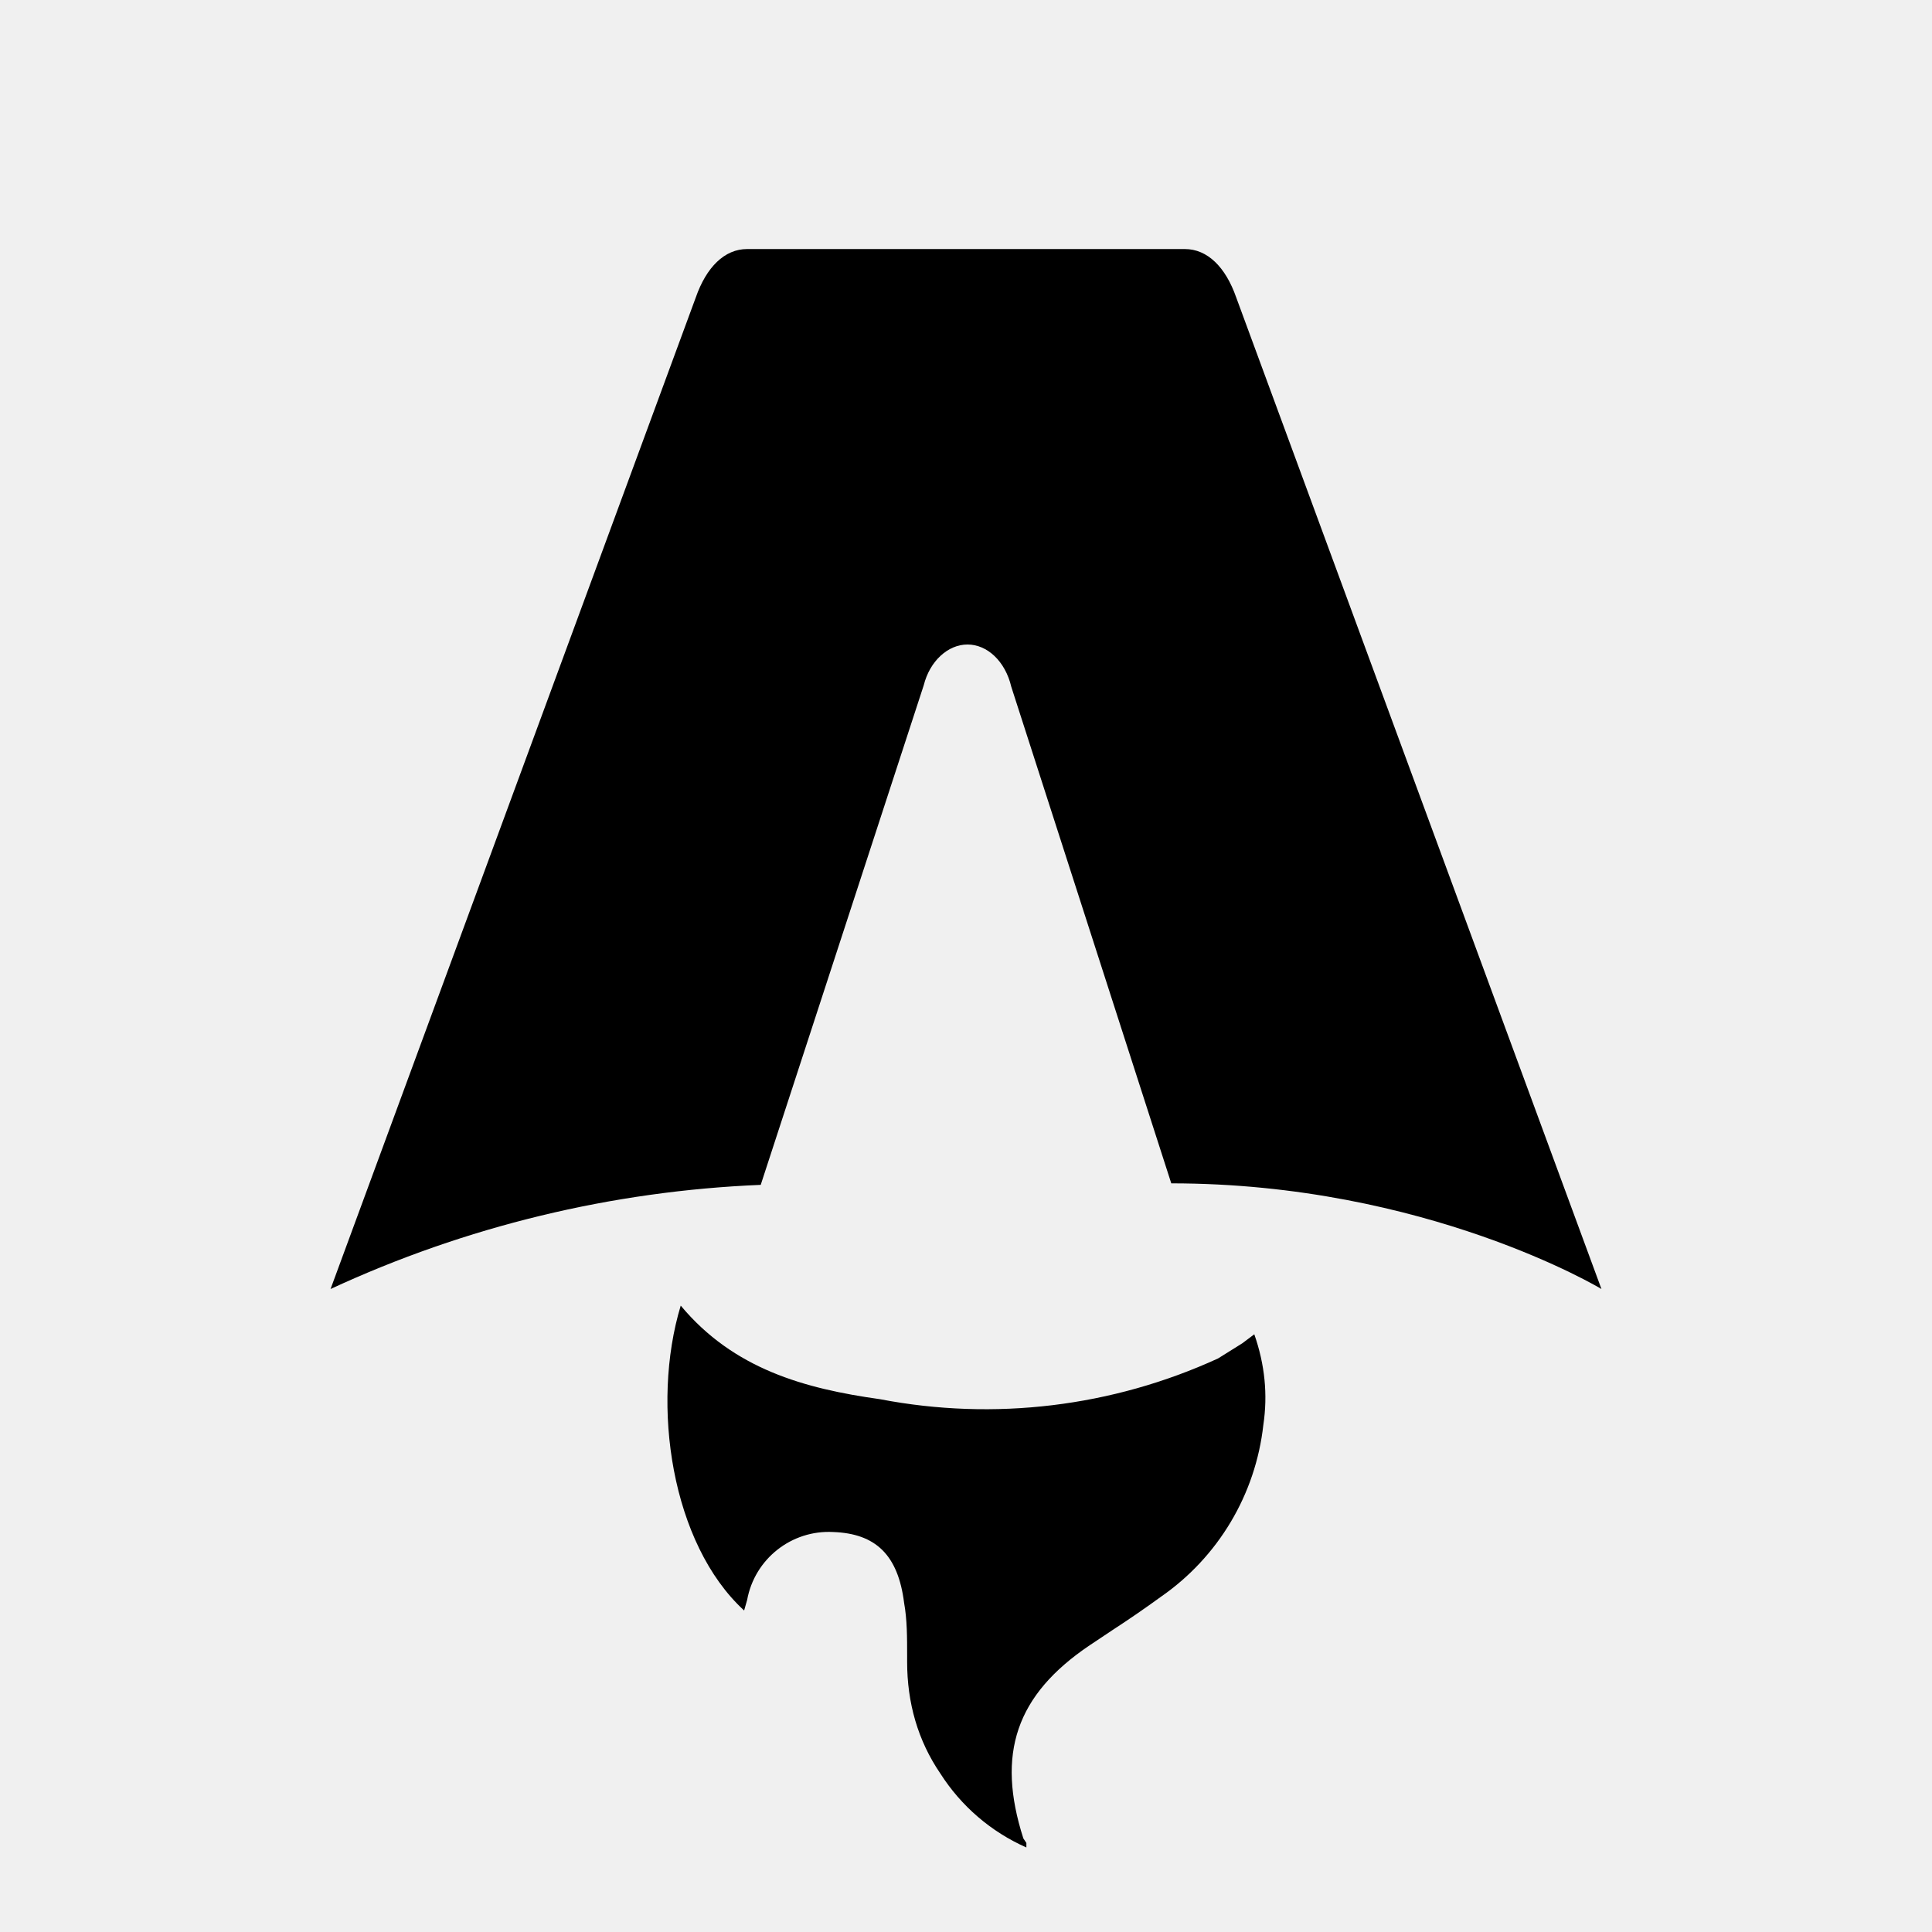
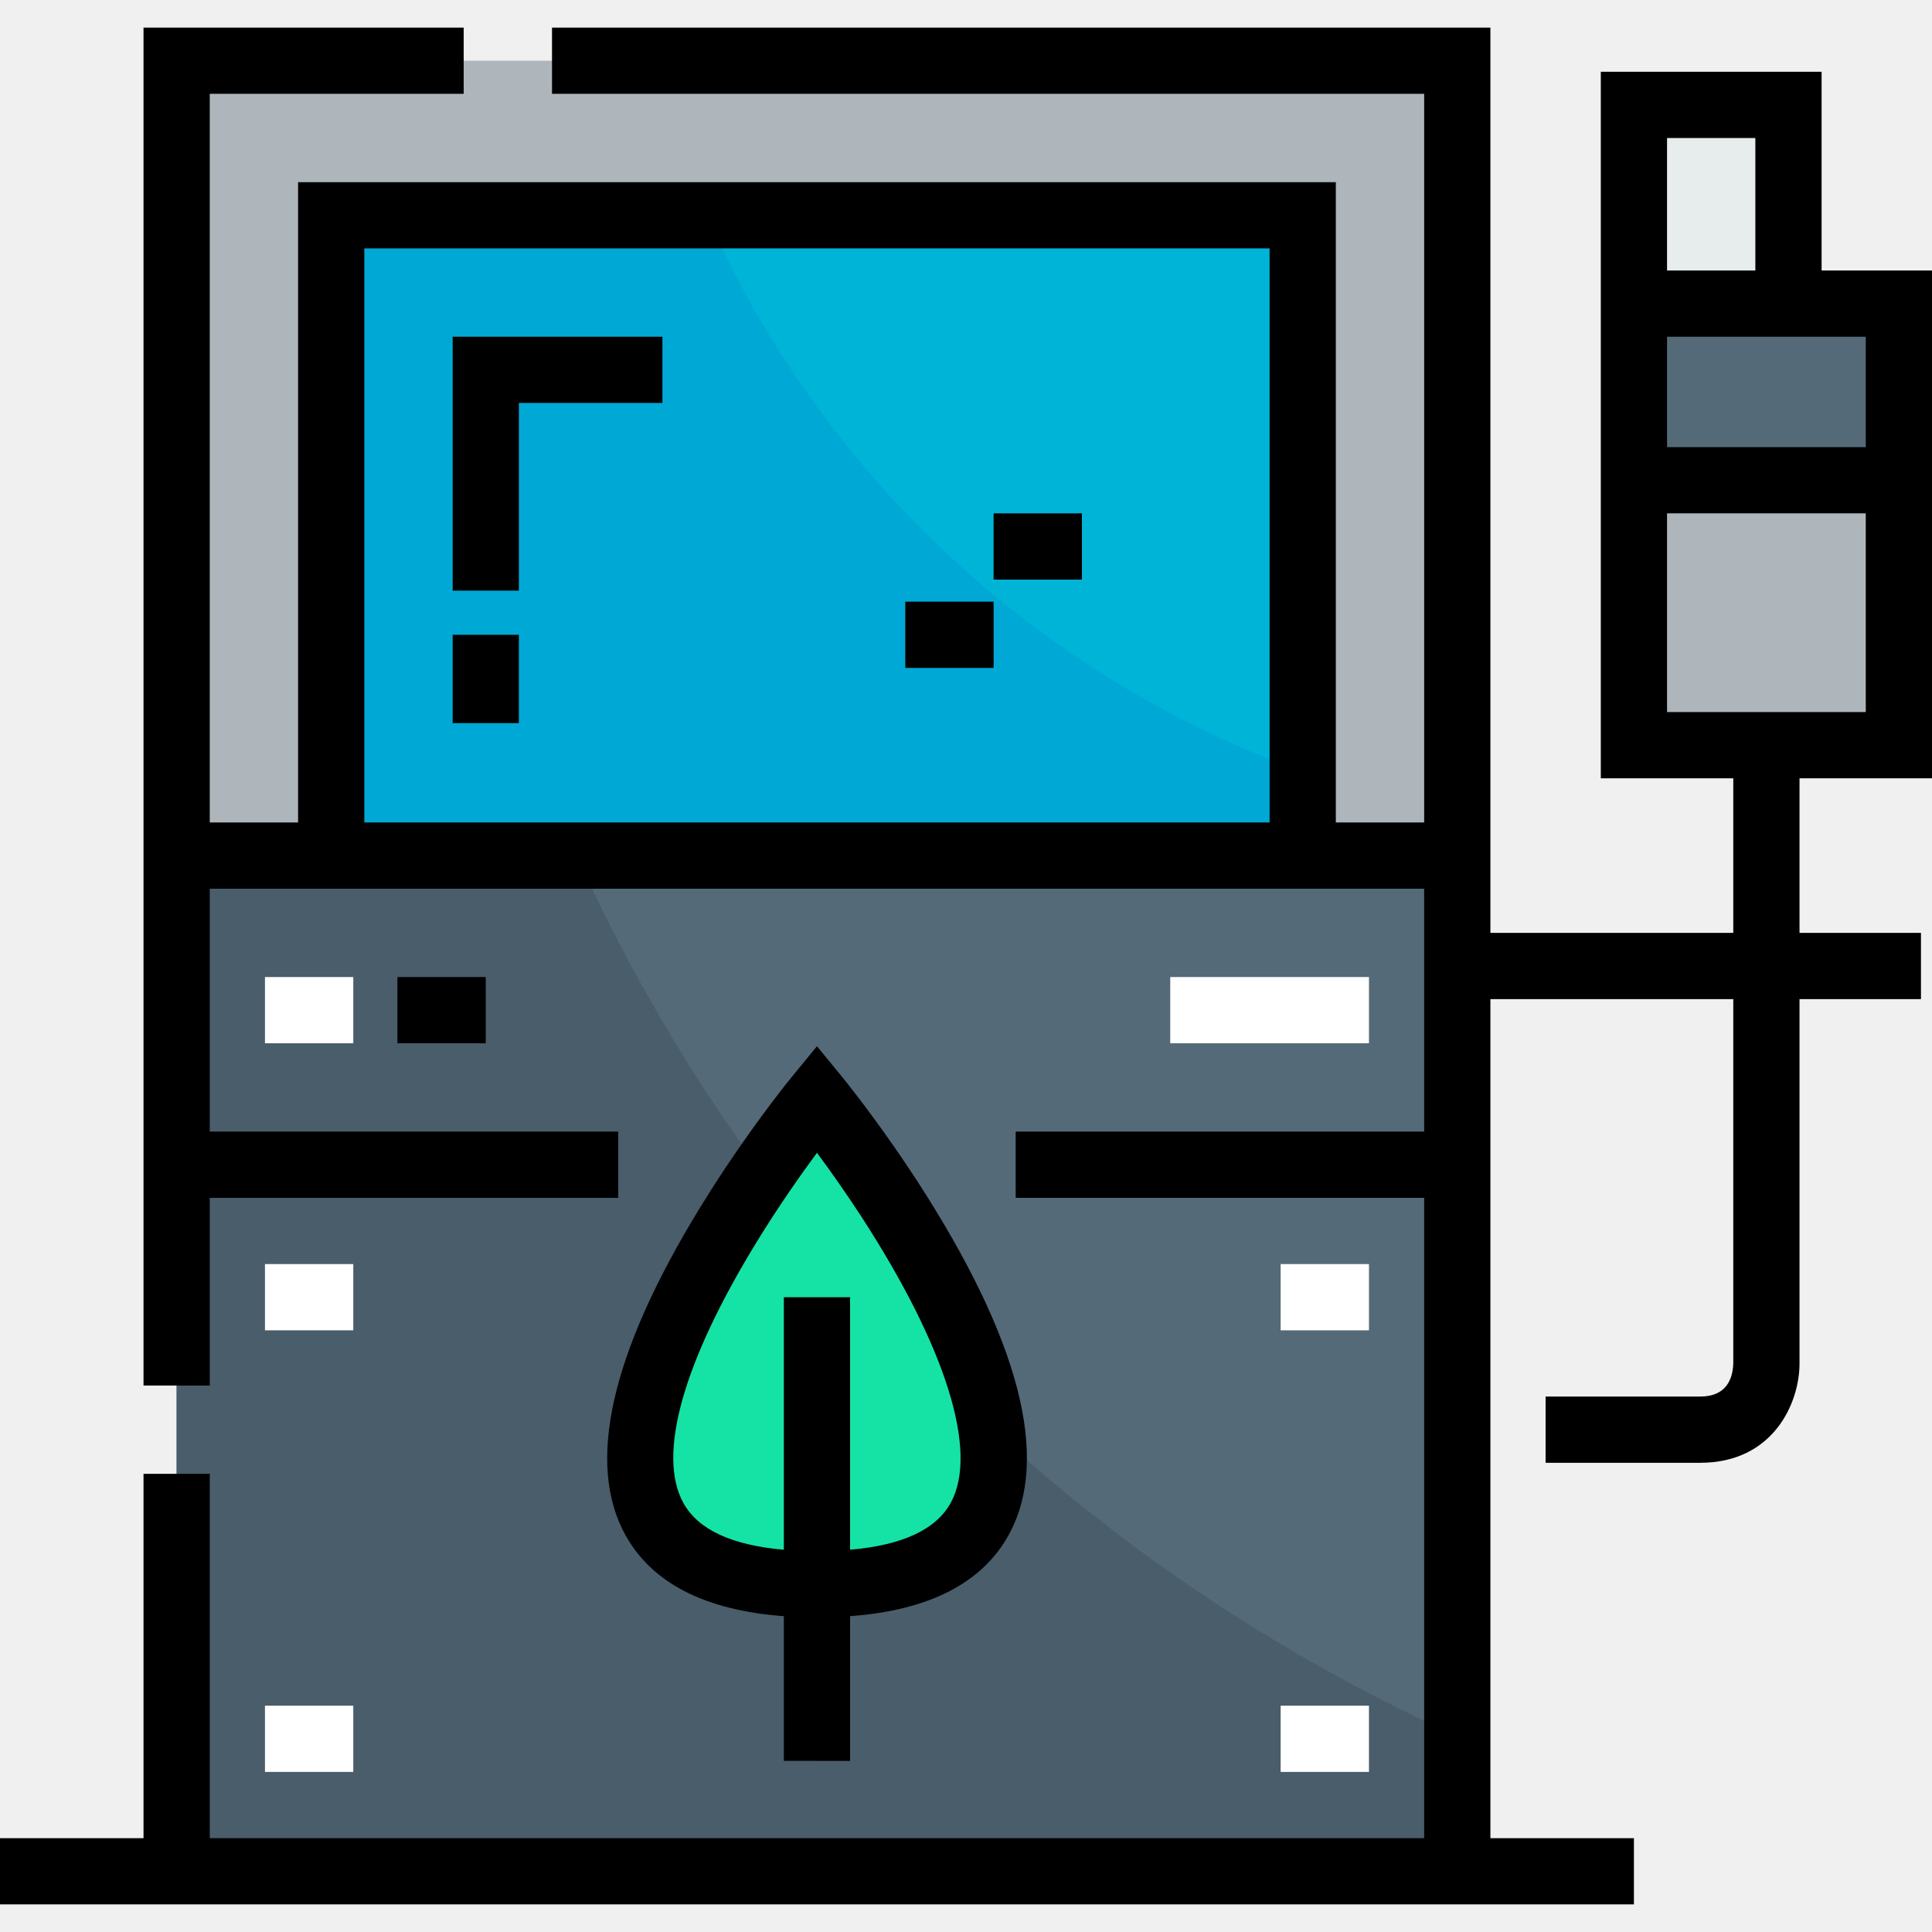
- <svg xmlns="http://www.w3.org/2000/svg" fill="none" viewBox="0 0 128 128">
-   <path d="M50.4 78.5a75.1 75.1 0 0 0-28.5 6.9l24.2-65.7c.7-2 1.9-3.2 3.4-3.2h29c1.5 0 2.7 1.2 3.4 3.2l24.2 65.7s-11.6-7-28.5-7L67 45.5c-.4-1.7-1.6-2.8-2.9-2.8-1.3 0-2.5 1.1-2.9 2.7L50.4 78.5Zm-1.1 28.2Zm-4.2-20.2c-2 6.6-.6 15.8 4.2 20.2a17.5 17.5 0 0 1 .2-.7 5.5 5.5 0 0 1 5.7-4.5c2.8.1 4.3 1.5 4.7 4.7.2 1.1.2 2.3.2 3.5v.4c0 2.7.7 5.2 2.2 7.4a13 13 0 0 0 5.7 4.9v-.3l-.2-.3c-1.8-5.6-.5-9.5 4.4-12.8l1.5-1a73 73 0 0 0 3.2-2.2 16 16 0 0 0 6.8-11.4c.3-2 .1-4-.6-6l-.8.6-1.6 1a37 37 0 0 1-22.4 2.7c-5-.7-9.7-2-13.2-6.2Z" />
-   <style>
-         path { fill: #000; }
-         @media (prefers-color-scheme: dark) {
-             path { fill: #FFF; }
-         }
-     </style>
+ <svg xmlns="http://www.w3.org/2000/svg" version="1.1" id="Layer_1" viewBox="0 0 512 512" xml:space="preserve">
+   <rect x="433.006" y="27.794" style="fill:#E7ECED;" width="40.96" height="52.663" />
+   <polygon style="fill:#546A79;" points="503.223,80.457 503.223,127.269 433.006,127.269 433.006,80.457 473.966,80.457 " />
+   <rect x="433.006" y="127.269" style="fill:#AFB6BB;" width="70.217" height="70.217" />
+   <path style="fill:#15E3A6;" d="M216.503,419.84c-70.217,0-46.811-57.227-23.406-95.378c11.703-19.076,23.406-33.353,23.406-33.353  s9.011,11.001,19.076,26.448C260.037,355.24,291.167,419.84,216.503,419.84z" />
+   <rect x="87.771" y="57.051" style="fill:#00B4D7;" width="257.463" height="169.691" />
+   <path style="fill:#546A79;" d="M345.234,226.743H87.771h-40.96v269.166h339.383V226.743H345.234z M216.503,419.84  c-70.217,0-46.811-57.227-23.406-95.378c11.703-19.076,23.406-33.353,23.406-33.353s9.011,11.001,19.076,26.448  C260.037,355.24,291.167,419.84,216.503,419.84z" />
+   <polygon style="fill:#AFB6BB;" points="386.194,16.091 386.194,226.743 345.234,226.743 345.234,57.051 87.771,57.051   87.771,226.743 46.811,226.743 46.811,16.091 " />
+   <path style="fill:#00A9D5;" d="M187.276,57.051H87.771v169.691h257.463v-22.192C274.568,179.007,217.465,125.343,187.276,57.051z" />
+   <path style="fill:#495D6B;" d="M262.602,378.456c3.344,22.911-6.222,41.384-46.099,41.384c-70.217,0-46.811-57.227-23.406-95.378  c3.029-4.937,6.047-9.53,8.873-13.66c-19.179-26.079-35.654-54.244-49.159-84.059h-65.04h-40.96v269.166h339.383v-35.783  C340.636,439.489,298.952,411.854,262.602,378.456z" />
+   <polygon points="119.954,156.526 137.509,156.526 137.509,106.789 175.543,106.789 175.543,89.234 119.954,89.234 " />
+   <rect x="119.954" y="168.229" width="17.554" height="23.406" />
+   <rect x="239.909" y="159.451" width="23.406" height="17.554" />
+   <rect x="263.314" y="136.046" width="23.406" height="17.554" />
+   <g>
+     <rect x="70.217" y="258.926" style="fill:#FFFFFF;" width="23.406" height="17.554" />
+     <rect x="70.217" y="334.994" style="fill:#FFFFFF;" width="23.406" height="17.554" />
+     <rect x="70.217" y="452.023" style="fill:#FFFFFF;" width="23.406" height="17.554" />
+     <rect x="339.383" y="452.023" style="fill:#FFFFFF;" width="23.406" height="17.554" />
+     <rect x="339.383" y="334.994" style="fill:#FFFFFF;" width="23.406" height="17.554" />
+   </g>
+   <rect x="105.326" y="258.926" width="23.406" height="17.554" />
+   <rect x="310.126" y="258.926" style="fill:#FFFFFF;" width="52.663" height="17.554" />
+   <path d="M225.28,466.651v-38.353c20.972-1.541,35.133-8.823,42.137-21.721c11.005-20.263,2.77-51.823-24.485-93.812  c-8.294-12.729-15.825-22.436-18.561-25.877c-0.632-0.795-1.008-1.255-1.079-1.342l-6.788-8.286l-6.791,8.283  c-0.2,0.245-2.247,2.751-5.401,6.935c-4.626,6.136-11.635,15.88-18.698,27.393c-23.779,38.759-30.434,68.065-19.778,87.102  c7.079,12.648,21.155,19.799,41.888,21.326v38.351L225.28,466.651L225.28,466.651z M181.156,398.4  c-7.113-12.709-0.216-37.338,19.423-69.349c5.792-9.44,11.626-17.724,15.929-23.548c3.258,4.401,7.388,10.204,11.709,16.833  c22.482,34.638,31.147,62.29,23.774,75.864c-3.87,7.126-12.851,11.307-26.711,12.497v-66.926h-17.554v66.926  C194.008,409.518,185.075,405.403,181.156,398.4z" />
+   <path d="M512,206.263V71.68h-29.257V19.017h-58.514v187.246h35.109v40.96h-64.366V7.314H146.287v17.554h231.13v193.097h-23.406  V48.274H78.994v169.691H55.589V24.869h67.295V7.314H38.034v359.864h17.554V317.44H163.84v-17.554H55.589V235.52h321.829v64.366  H269.166v17.554h108.251v169.691H55.589v-96.547H38.034v96.547H0v17.554h433.006v-17.554h-38.034V264.777h64.366v96.444  c-0.103,4.052-1.71,8.881-8.778,8.881h-40.96v17.554h40.96c19.319,0,26.331-15.747,26.331-26.331v-96.549h32.184v-17.554h-32.183  v-40.96H512z M96.549,65.829h239.909v152.137H96.549V65.829z M441.783,36.571h23.406V71.68h-23.406V36.571z M494.446,89.234v29.257  h-52.663V89.234H494.446z M441.783,136.046h52.663v52.663h-52.663V136.046z" />
</svg>
